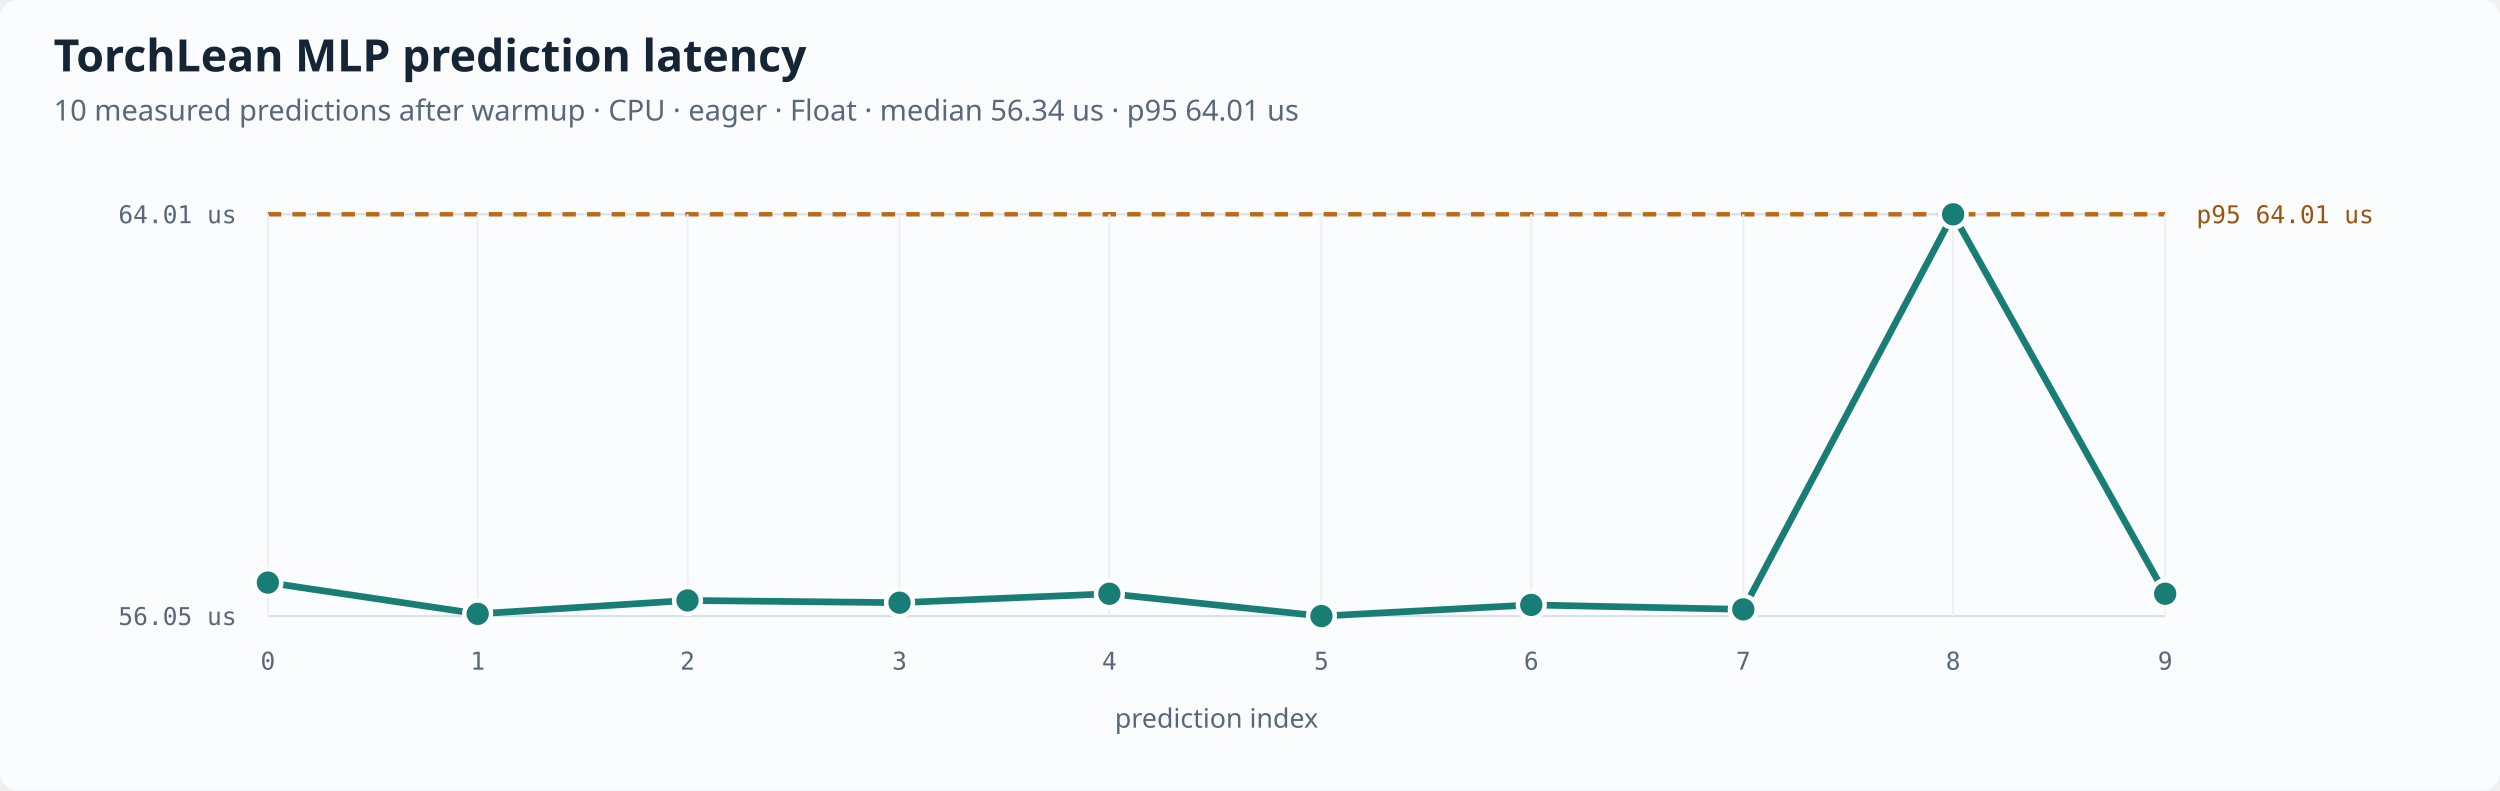
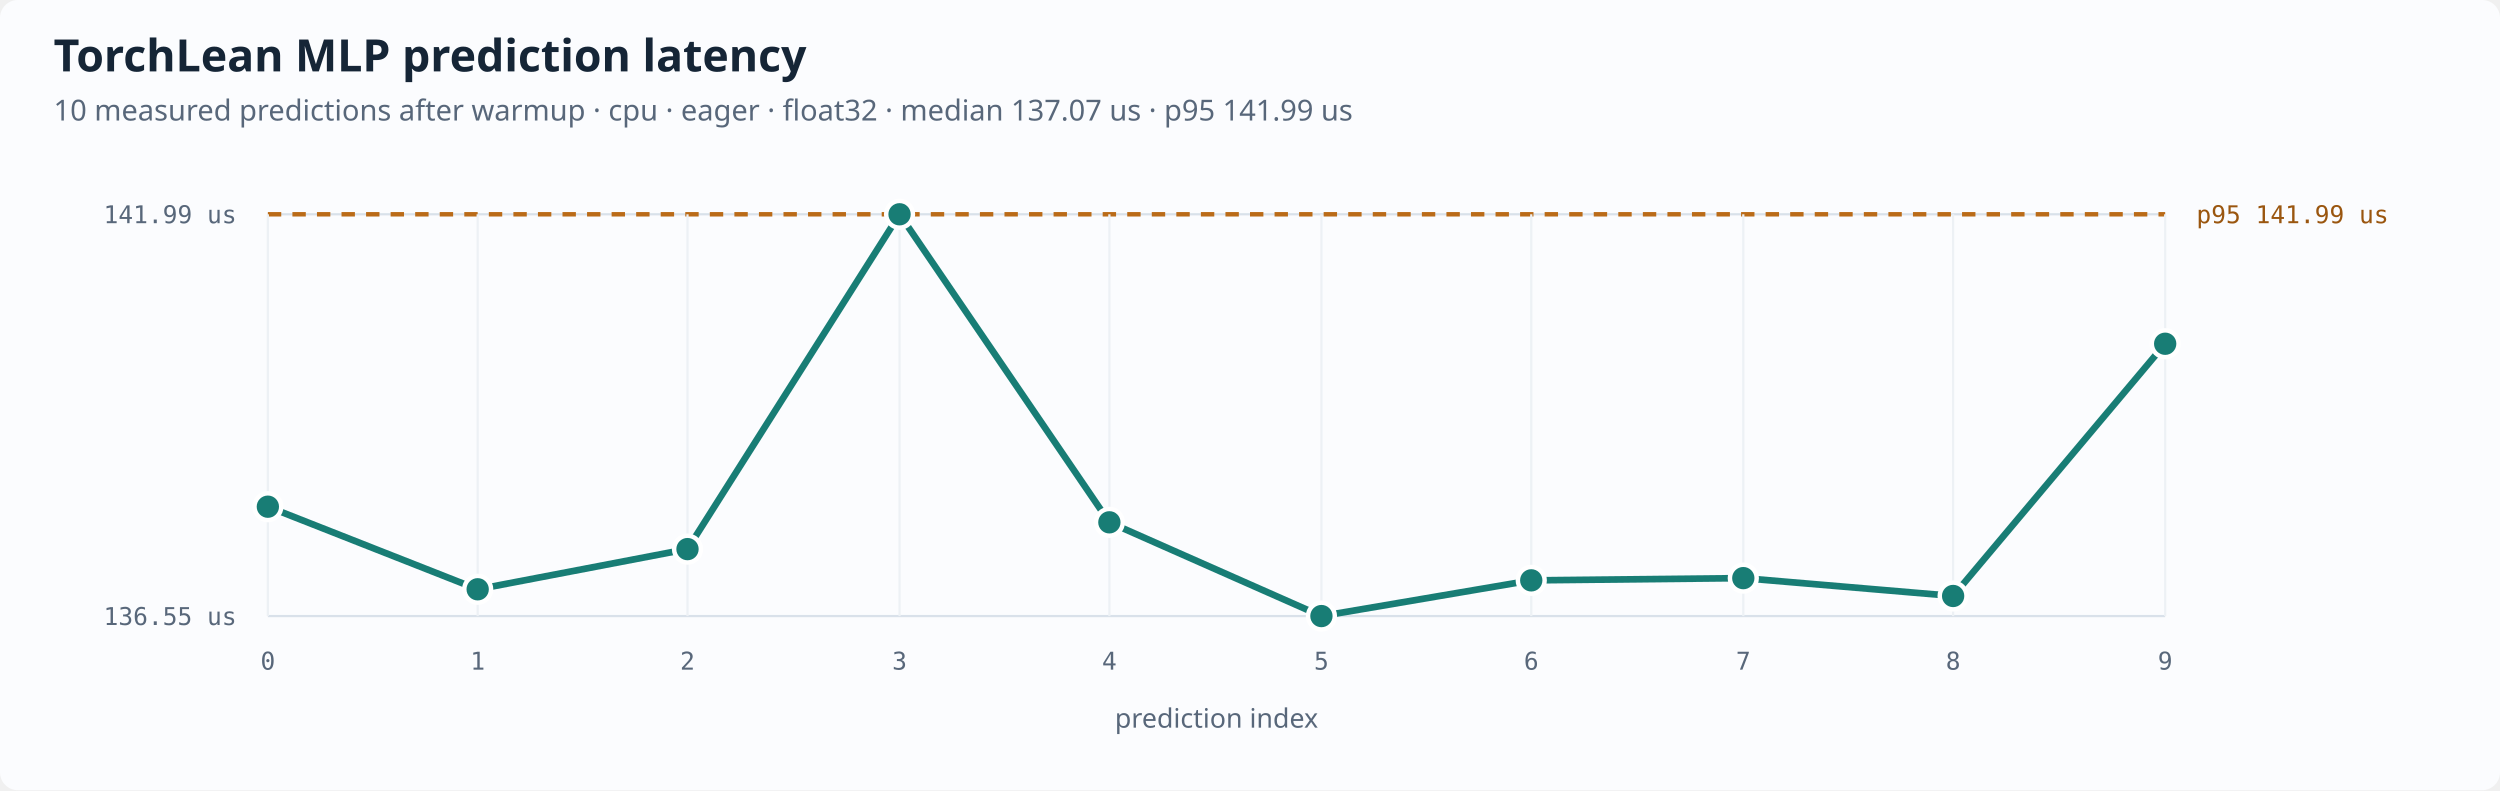
<svg xmlns="http://www.w3.org/2000/svg" width="1120" height="354" viewBox="0 0 1120 354" role="img" aria-labelledby="latency-title latency-desc">
  <rect width="100%" height="100%" fill="#fbfcfe" rx="8" />
  <text x="24" y="32" font-family="system-ui, sans-serif" font-size="20" font-weight="700" fill="#152536">TorchLean MLP prediction latency</text>
-   <text x="24" y="54" font-family="system-ui, sans-serif" font-size="13" fill="#58677a">10 measured predictions after warmup · CPU · eager · Float · median 56.34 us · p95 64.01 us</text>
+   <text x="24" y="54" font-family="system-ui, sans-serif" font-size="13" fill="#58677a">10 measured predictions after warmup · cpu · eager · float32 · median 137.07 us · p95 141.99 us</text>
  <line x1="120" y1="96" x2="970" y2="96" stroke="#d9e1ea" stroke-width="1" />
  <line x1="120" y1="276" x2="970" y2="276" stroke="#d9e1ea" stroke-width="1" />
  <line x1="120" y1="96" x2="970" y2="96" stroke="#ba6b18" stroke-width="2" stroke-dasharray="6 5" />
-   <text x="984" y="100" font-family="ui-monospace, monospace" font-size="11" fill="#9a560f">p95 64.01 us</text>
-   <text x="106" y="100" text-anchor="end" font-family="ui-monospace, monospace" font-size="11" fill="#58677a">64.01 us</text>
-   <text x="106" y="280" text-anchor="end" font-family="ui-monospace, monospace" font-size="11" fill="#58677a">56.05 us</text>
-   <polyline points="120,261 214,275 308,269 403,270 497,266 592,276 686,271 781,273 875,96 970,266" fill="none" stroke="#187d75" stroke-width="3" />
+   <text x="984" y="100" font-family="ui-monospace, monospace" font-size="11" fill="#9a560f">p95 141.99 us</text>
+   <text x="106" y="100" text-anchor="end" font-family="ui-monospace, monospace" font-size="11" fill="#58677a">141.99 us</text>
+   <text x="106" y="280" text-anchor="end" font-family="ui-monospace, monospace" font-size="11" fill="#58677a">136.55 us</text>
+   <polyline points="120,227 214,264 308,246 403,96 497,234 592,276 686,260 781,259 875,267 970,154" fill="none" stroke="#187d75" stroke-width="3" />
  <line x1="120" y1="96" x2="120" y2="276" stroke="#edf1f5" stroke-width="1" />
  <text x="120" y="300" text-anchor="middle" font-family="ui-monospace, monospace" font-size="11" fill="#58677a">0</text>
-   <g aria-label="prediction 0; 56.75 us">
-     <circle cx="120" cy="261" r="6" fill="#187d75" stroke="#ffffff" stroke-width="2" />
+   <g aria-label="prediction 0; 138.03 us">
+     <circle cx="120" cy="227" r="6" fill="#187d75" stroke="#ffffff" stroke-width="2" />
  </g>
  <line x1="214" y1="96" x2="214" y2="276" stroke="#edf1f5" stroke-width="1" />
  <text x="214" y="300" text-anchor="middle" font-family="ui-monospace, monospace" font-size="11" fill="#58677a">1</text>
-   <g aria-label="prediction 1; 56.10 us">
-     <circle cx="214" cy="275" r="6" fill="#187d75" stroke="#ffffff" stroke-width="2" />
+   <g aria-label="prediction 1; 136.94 us">
+     <circle cx="214" cy="264" r="6" fill="#187d75" stroke="#ffffff" stroke-width="2" />
  </g>
  <line x1="308" y1="96" x2="308" y2="276" stroke="#edf1f5" stroke-width="1" />
  <text x="308" y="300" text-anchor="middle" font-family="ui-monospace, monospace" font-size="11" fill="#58677a">2</text>
-   <g aria-label="prediction 2; 56.38 us">
-     <circle cx="308" cy="269" r="6" fill="#187d75" stroke="#ffffff" stroke-width="2" />
+   <g aria-label="prediction 2; 137.47 us">
+     <circle cx="308" cy="246" r="6" fill="#187d75" stroke="#ffffff" stroke-width="2" />
  </g>
  <line x1="403" y1="96" x2="403" y2="276" stroke="#edf1f5" stroke-width="1" />
  <text x="403" y="300" text-anchor="middle" font-family="ui-monospace, monospace" font-size="11" fill="#58677a">3</text>
-   <g aria-label="prediction 3; 56.34 us">
-     <circle cx="403" cy="270" r="6" fill="#187d75" stroke="#ffffff" stroke-width="2" />
+   <g aria-label="prediction 3; 141.99 us">
+     <circle cx="403" cy="96" r="6" fill="#187d75" stroke="#ffffff" stroke-width="2" />
  </g>
  <line x1="497" y1="96" x2="497" y2="276" stroke="#edf1f5" stroke-width="1" />
  <text x="497" y="300" text-anchor="middle" font-family="ui-monospace, monospace" font-size="11" fill="#58677a">4</text>
-   <g aria-label="prediction 4; 56.51 us">
-     <circle cx="497" cy="266" r="6" fill="#187d75" stroke="#ffffff" stroke-width="2" />
+   <g aria-label="prediction 4; 137.84 us">
+     <circle cx="497" cy="234" r="6" fill="#187d75" stroke="#ffffff" stroke-width="2" />
  </g>
  <line x1="592" y1="96" x2="592" y2="276" stroke="#edf1f5" stroke-width="1" />
  <text x="592" y="300" text-anchor="middle" font-family="ui-monospace, monospace" font-size="11" fill="#58677a">5</text>
-   <g aria-label="prediction 5; 56.05 us">
+   <g aria-label="prediction 5; 136.55 us">
    <circle cx="592" cy="276" r="6" fill="#187d75" stroke="#ffffff" stroke-width="2" />
  </g>
  <line x1="686" y1="96" x2="686" y2="276" stroke="#edf1f5" stroke-width="1" />
  <text x="686" y="300" text-anchor="middle" font-family="ui-monospace, monospace" font-size="11" fill="#58677a">6</text>
-   <g aria-label="prediction 6; 56.30 us">
-     <circle cx="686" cy="271" r="6" fill="#187d75" stroke="#ffffff" stroke-width="2" />
+   <g aria-label="prediction 6; 137.06 us">
+     <circle cx="686" cy="260" r="6" fill="#187d75" stroke="#ffffff" stroke-width="2" />
  </g>
  <line x1="781" y1="96" x2="781" y2="276" stroke="#edf1f5" stroke-width="1" />
  <text x="781" y="300" text-anchor="middle" font-family="ui-monospace, monospace" font-size="11" fill="#58677a">7</text>
-   <g aria-label="prediction 7; 56.22 us">
-     <circle cx="781" cy="273" r="6" fill="#187d75" stroke="#ffffff" stroke-width="2" />
+   <g aria-label="prediction 7; 137.07 us">
+     <circle cx="781" cy="259" r="6" fill="#187d75" stroke="#ffffff" stroke-width="2" />
  </g>
  <line x1="875" y1="96" x2="875" y2="276" stroke="#edf1f5" stroke-width="1" />
  <text x="875" y="300" text-anchor="middle" font-family="ui-monospace, monospace" font-size="11" fill="#58677a">8</text>
-   <g aria-label="prediction 8; 64.01 us">
-     <circle cx="875" cy="96" r="6" fill="#187d75" stroke="#ffffff" stroke-width="2" />
+   <g aria-label="prediction 8; 136.85 us">
+     <circle cx="875" cy="267" r="6" fill="#187d75" stroke="#ffffff" stroke-width="2" />
  </g>
  <line x1="970" y1="96" x2="970" y2="276" stroke="#edf1f5" stroke-width="1" />
  <text x="970" y="300" text-anchor="middle" font-family="ui-monospace, monospace" font-size="11" fill="#58677a">9</text>
-   <g aria-label="prediction 9; 56.52 us">
-     <circle cx="970" cy="266" r="6" fill="#187d75" stroke="#ffffff" stroke-width="2" />
+   <g aria-label="prediction 9; 140.26 us">
+     <circle cx="970" cy="154" r="6" fill="#187d75" stroke="#ffffff" stroke-width="2" />
  </g>
  <text x="545" y="326" text-anchor="middle" font-family="system-ui, sans-serif" font-size="12" fill="#58677a">prediction index</text>
</svg>
